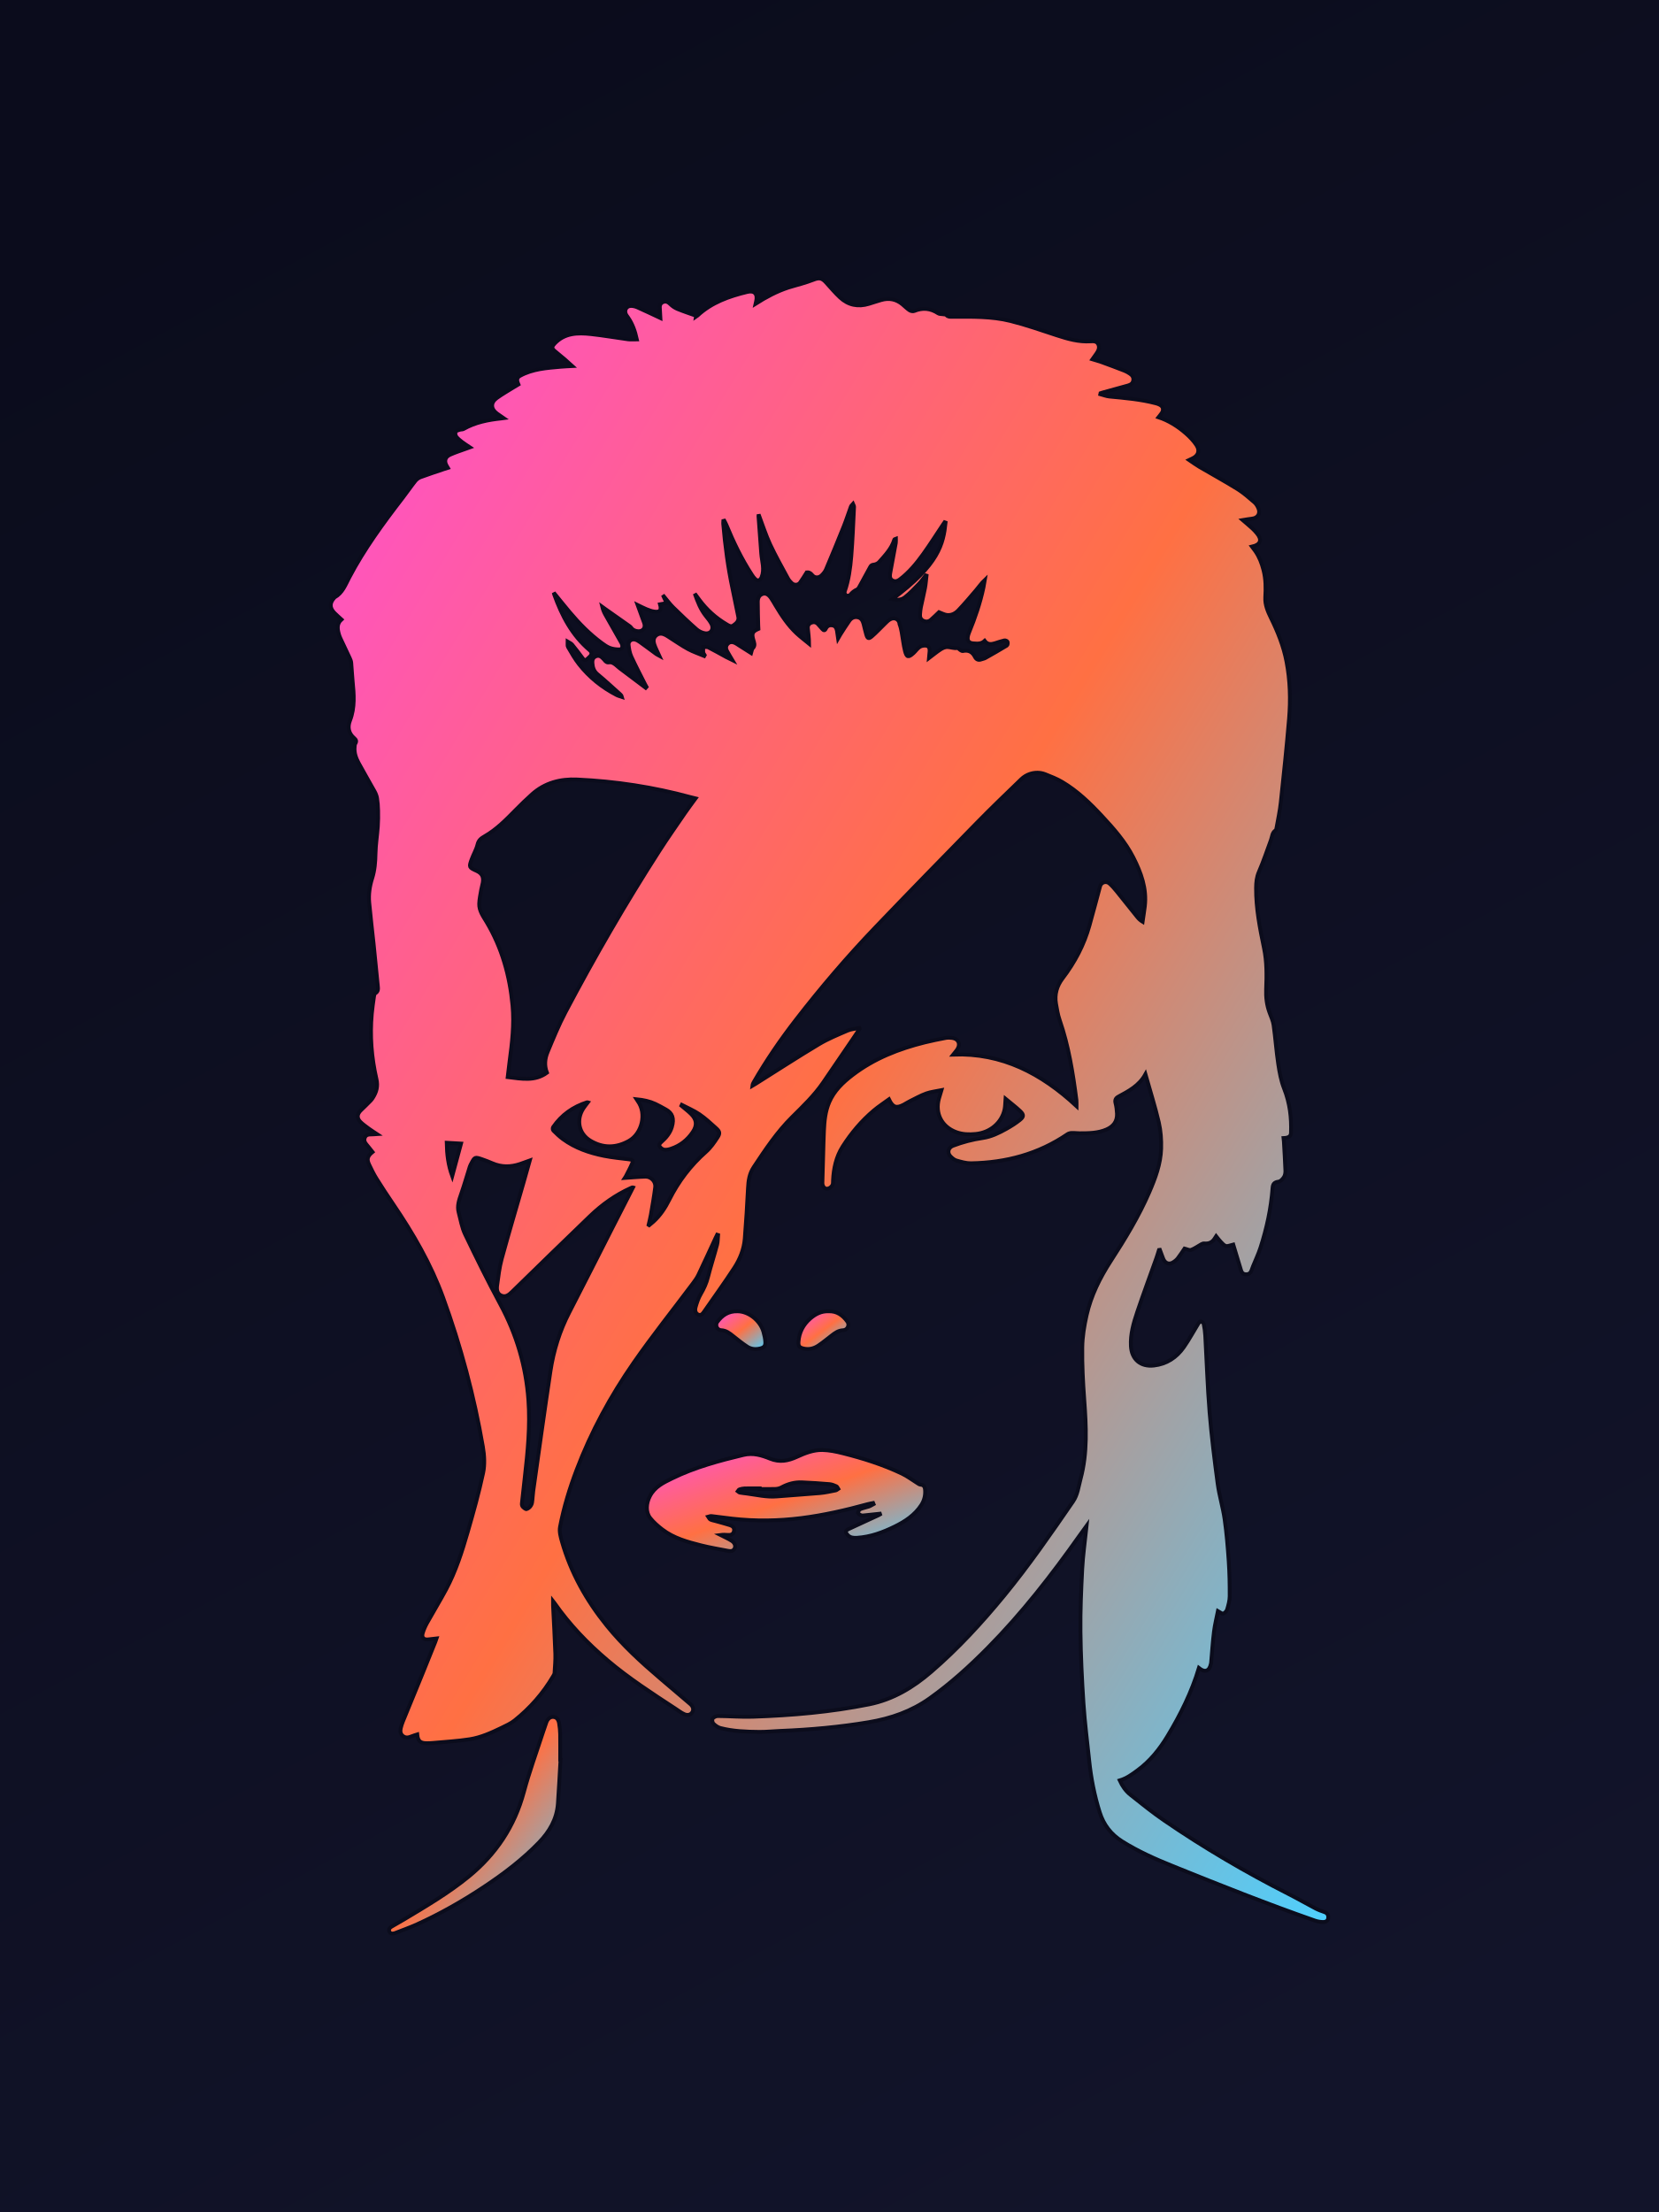
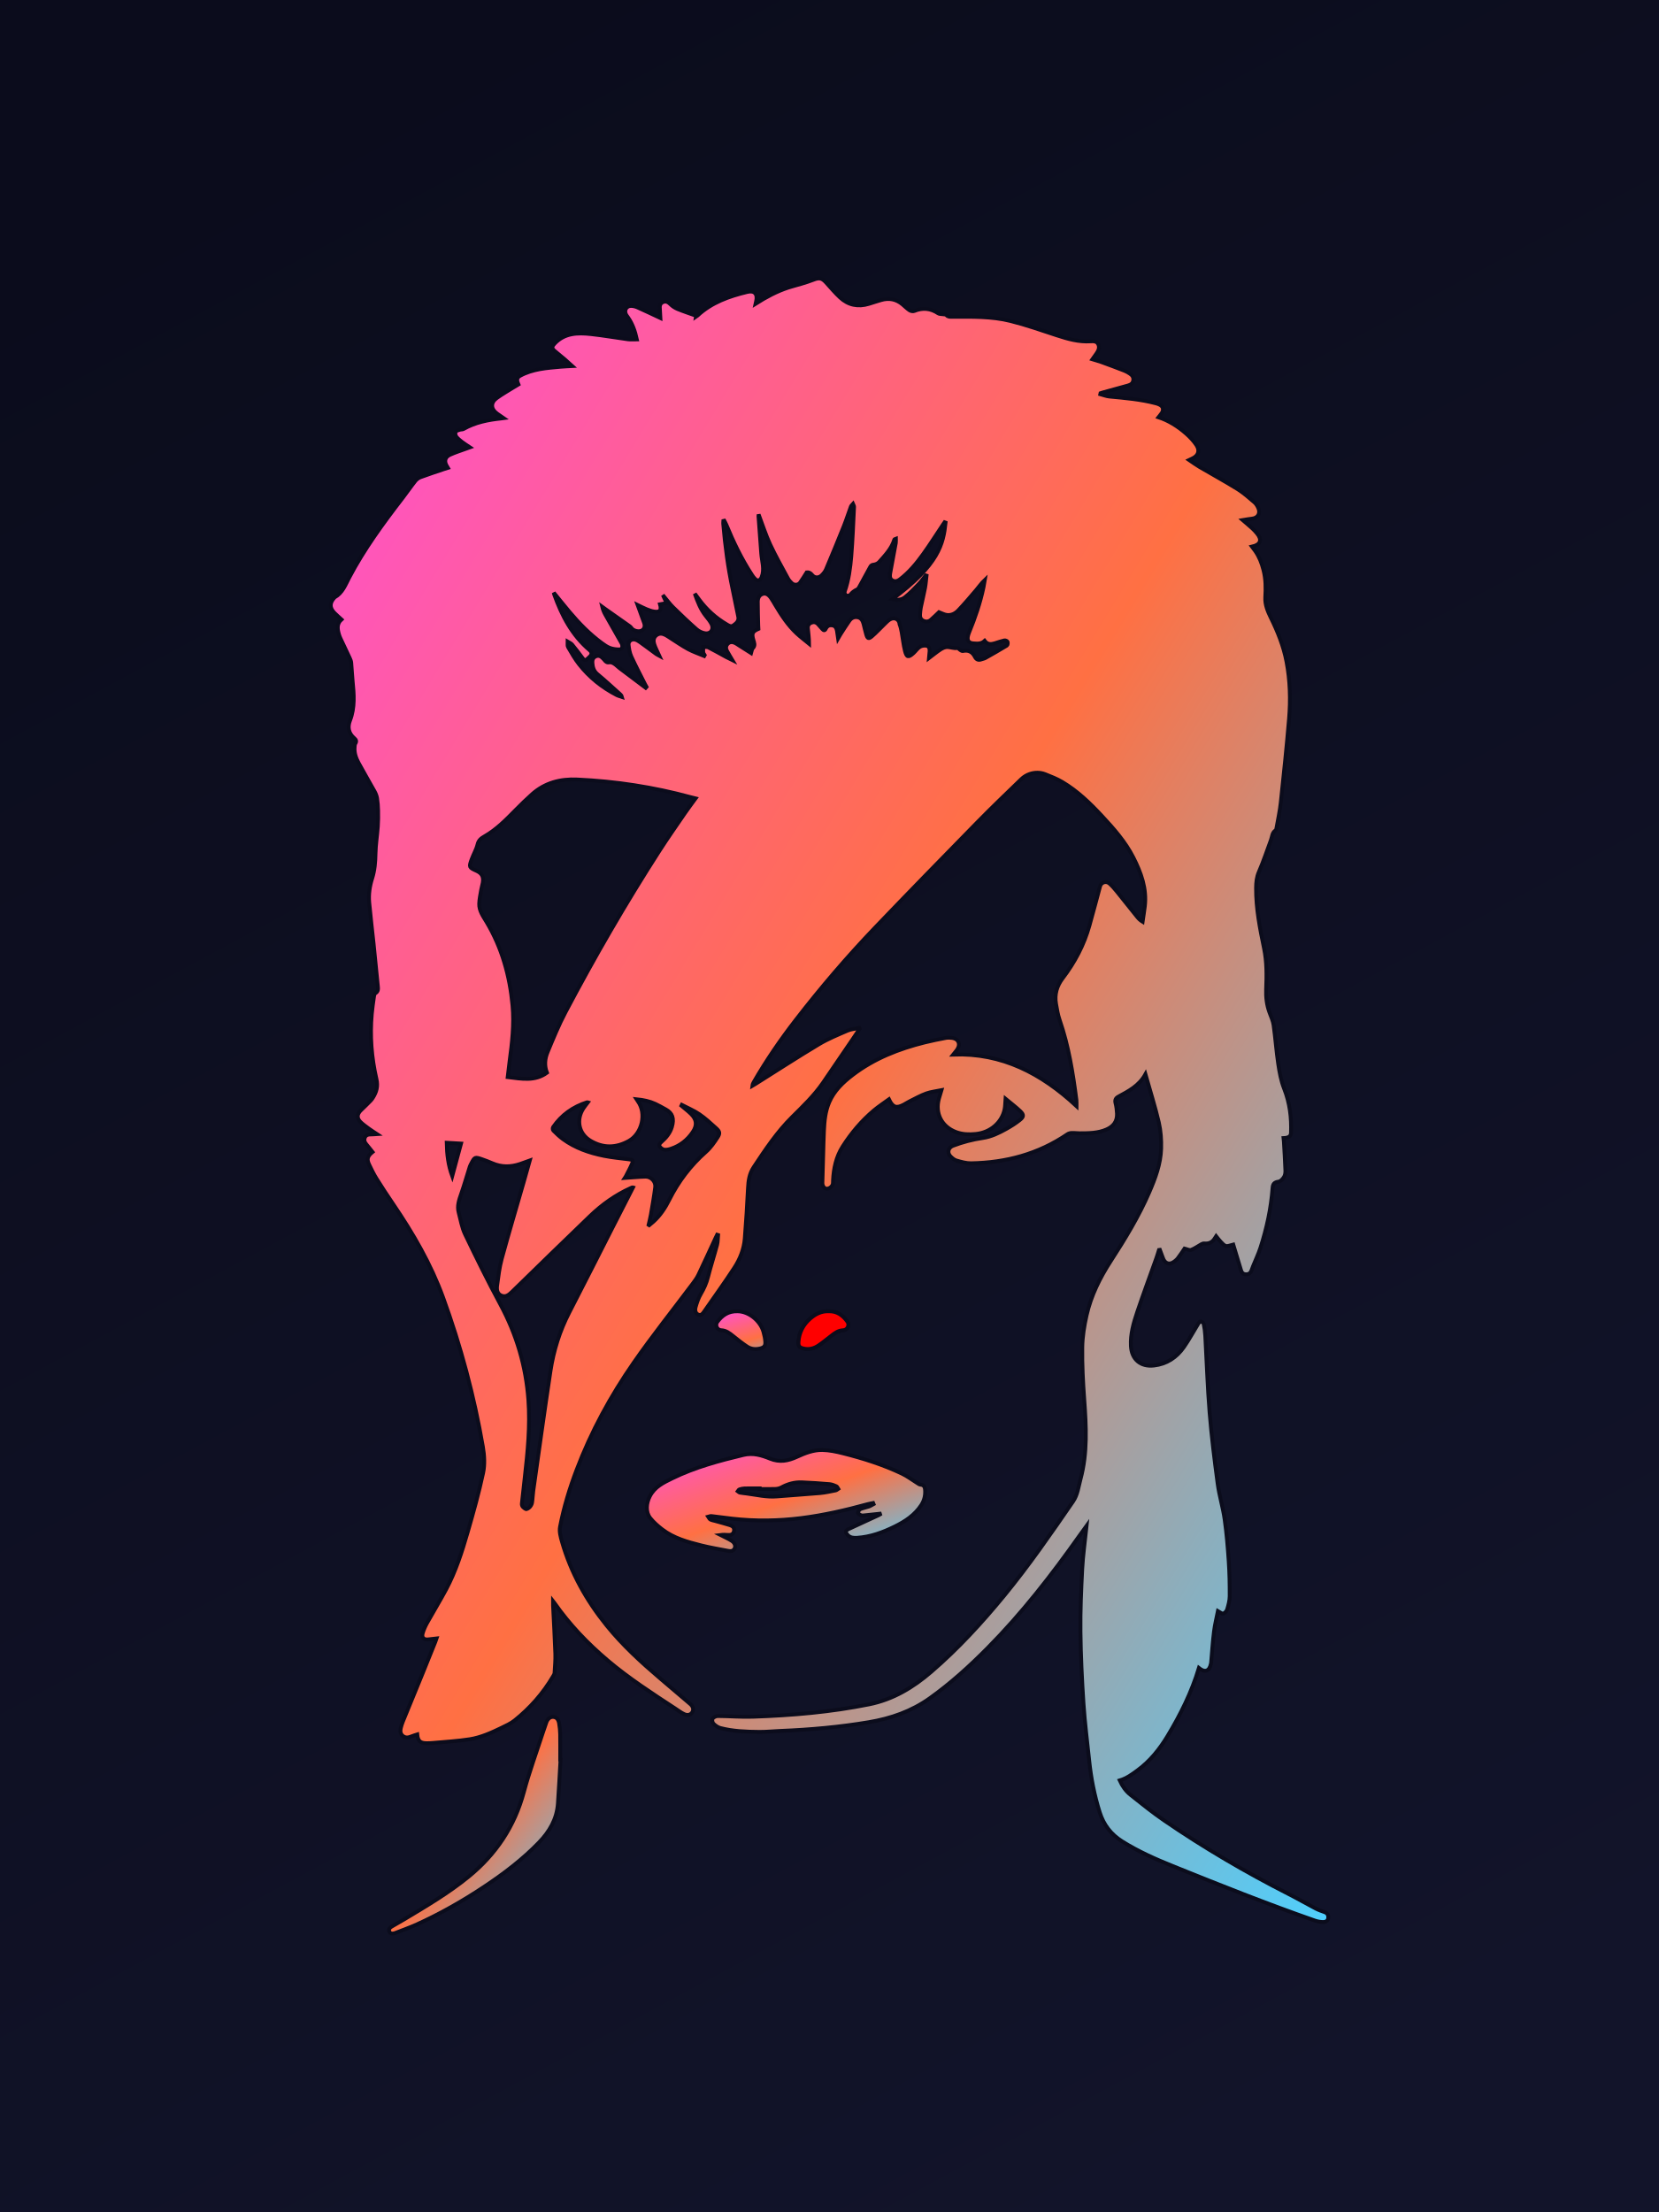
<svg xmlns="http://www.w3.org/2000/svg" viewBox="0 0 864 1152" role="img" aria-label="David Bowie Ziggy Stardust silhouette">
  <defs>
    <linearGradient id="ziggy" x1="0%" y1="0%" x2="100%" y2="100%">
      <stop offset="0%" stop-color="#ff4fd8" />
      <stop offset="50%" stop-color="#ff7043" />
      <stop offset="100%" stop-color="#4dd0ff" />
    </linearGradient>
    <linearGradient id="halo" x1="30%" y1="0%" x2="70%" y2="100%">
      <stop offset="0%" stop-color="#0b0c1c" stop-opacity="1" />
      <stop offset="100%" stop-color="#12142a" stop-opacity="1" />
    </linearGradient>
  </defs>
  <rect width="864" height="1152" fill="url(#halo)" />
  <g fill="url(#ziggy)" stroke="#0b0c1c" stroke-width="2">
    <path d="M624.39,868.701c-3.814,12.611-9.562,24.184-16.26,35.298c-4.154,6.893-9.085,13.1-15.682,17.957         c-2.9,2.135-5.707,4.216-9.306,5.282c1.35,2.946,3.133,5.523,5.553,7.452c5.756,4.589,11.504,9.224,17.568,13.384         c20.723,14.214,42.368,26.892,64.765,38.29c4.763,2.424,9.399,5.097,14.137,7.573c1.466,0.766,3.053,1.321,4.622,1.866         c1.6,0.556,2.134,1.73,1.924,3.234c-0.202,1.449-1.436,1.977-2.667,1.945c-1.409-0.037-2.872-0.268-4.2-0.732         c-24.986-8.727-49.569-18.513-74.103-28.421c-9.069-3.662-18.008-7.623-26.333-12.852c-5.767-3.622-9.608-8.591-11.663-15.086         c-2.789-8.812-4.545-17.819-5.498-26.995c-1.028-9.897-2.31-19.778-2.969-29.699c-0.828-12.458-1.436-24.947-1.577-37.429         c-0.123-10.87,0.35-21.759,0.914-32.621c0.364-7,1.369-13.967,2.088-20.948c0.034-0.335,0.073-0.669,0.166-1.529         c-1.386,1.918-2.499,3.428-3.582,4.96c-14.612,20.666-30.108,40.609-47.948,58.632c-9.371,9.467-19.2,18.393-30.078,26.153         c-9.598,6.847-20.323,10.563-31.816,12.494c-15.236,2.559-30.583,3.93-46.008,4.541c-3.678,0.146-7.355,0.549-11.029,0.512         c-6.782-0.067-13.581-0.291-20.194-1.999c-1.345-0.347-2.66-1.293-3.664-2.291c-0.54-0.536-0.825-2.085-0.444-2.61         c0.541-0.746,1.804-1.361,2.754-1.355c6.098,0.036,12.205,0.57,18.29,0.359c20.321-0.704,40.533-2.421,60.524-6.463         c12.508-2.529,22.872-8.794,32.342-16.945c13.927-11.986,26.302-25.458,37.946-39.631c12.883-15.682,24.4-32.364,35.884-49.069         c2.423-3.524,2.841-7.736,3.911-11.716c3.67-13.644,2.937-27.474,1.912-41.358c-0.665-9.007-1.146-18.058-1.028-27.08         c0.074-5.644,1.014-11.363,2.271-16.888c2.317-10.183,6.909-19.43,12.586-28.194c7.45-11.502,14.58-23.209,20.043-35.824         c3.141-7.255,5.932-14.7,6.178-22.684c0.141-4.554-0.187-9.26-1.217-13.685c-1.923-8.265-4.511-16.375-6.969-25.07         c-3.343,6.063-8.781,8.775-14.076,11.663c-1.39,0.758-1.923,1.727-1.489,3.397c0.459,1.764,0.677,3.621,0.757,5.448         c0.175,3.989-1.856,6.667-5.402,8.229c-4.493,1.978-9.292,1.997-14.075,2.004c-1.378,0.002-2.76-0.216-4.133-0.16         c-0.757,0.031-1.615,0.25-2.232,0.671c-15.135,10.33-32.048,14.807-50.171,15.116c-2.521,0.043-5.102-0.727-7.569-1.424         c-1.143-0.323-2.208-1.246-3.084-2.122c-1.953-1.953-1.229-4.624,1.272-5.578c5.044-1.925,10.205-3.262,15.491-4.038         c4.511-0.663,8.43-2.616,12.289-4.766c2.449-1.365,4.849-2.885,7.039-4.627c2.09-1.663,2.132-2.727,0.203-4.571         c-2.313-2.211-4.899-4.136-7.694-6.458c-0.177,2.19-0.132,3.913-0.482,5.552c-1.481,6.923-7.462,12.028-14.981,12.771         c-3.447,0.34-6.885,0.266-10.224-0.968c-7.492-2.769-11.114-9.758-8.97-17.465c0.353-1.267,0.751-2.522,1.302-4.365         c-2.845,0.584-5.477,0.825-7.882,1.693c-2.954,1.066-5.73,2.634-8.561,4.031c-1.133,0.559-2.185,1.279-3.308,1.86         c-3.799,1.966-5.576,1.366-7.593-2.828c-2.673,1.95-5.415,3.713-7.885,5.799c-6.378,5.389-11.727,11.706-16.211,18.75         c-3.441,5.405-4.723,11.431-5.024,17.731c-0.025,0.518,0.013,1.043-0.058,1.553c-0.209,1.496-1.827,2.808-3.313,2.727         c-1.202-0.065-2.215-1.451-2.174-3.06c0.119-4.715,0.257-9.43,0.396-14.145c0.129-4.372,0.215-8.747,0.42-13.116         c0.235-5.013,0.717-9.998,2.725-14.685c2.583-6.031,7.153-10.371,12.235-14.254c11.191-8.553,23.992-13.569,37.52-16.936         c3.626-0.902,7.297-1.639,10.969-2.335c1.102-0.209,2.297-0.152,3.419,0.006c3.118,0.437,4.344,3.067,2.694,5.761         c-0.592,0.967-1.396,1.805-2.257,2.897c25.474-0.94,45.97,9.887,64.208,26.827c0-1.099,0.107-2.089-0.016-3.05         c-1.815-14.168-4.064-28.24-8.759-41.816c-0.933-2.697-1.389-5.578-1.88-8.406c-0.857-4.934,0.482-9.364,3.482-13.306         c6.307-8.286,11.105-17.341,13.915-27.393c1.902-6.803,3.719-13.63,5.541-20.454c0.576-2.159,3.184-3.009,4.949-1.431         c1.323,1.183,2.51,2.54,3.632,3.922c3.63,4.469,7.193,8.993,10.803,13.478c0.71,0.882,1.513,1.689,2.768,2.461         c0.392-2.7,0.847-5.392,1.164-8.1c1.076-9.196-1.937-17.425-6.009-25.427c-4.182-8.219-10.227-15.018-16.428-21.677         c-6.172-6.628-12.688-12.928-20.542-17.575c-2.795-1.654-5.871-2.872-8.906-4.067c-2.644-1.041-5.483-0.996-8.137-0.088         c-1.561,0.534-3.116,1.493-4.305,2.642c-7.787,7.519-15.596,15.022-23.17,22.754c-17.727,18.098-35.424,36.227-52.946,54.524         c-14.624,15.272-28.352,31.34-41.294,48.069c-8.006,10.349-15.398,21.115-21.939,32.456c-0.308,0.534-0.59,1.083-0.686,1.886         c0.603-0.357,1.214-0.701,1.807-1.074c10.919-6.862,21.738-13.89,32.798-20.516c4.71-2.822,9.871-4.922,14.931-7.11         c1.88-0.813,4.056-0.939,6.097-1.379c0.066,0.148,0.133,0.296,0.199,0.443c-1.234,1.841-2.456,3.689-3.704,5.521         c-5.119,7.519-10.219,15.052-15.377,22.544c-4.601,6.683-10.43,12.273-16.158,17.948c-7.828,7.756-13.864,16.864-19.918,25.997         c-2.284,3.446-2.778,6.993-2.975,10.876c-0.446,8.793-0.978,17.585-1.682,26.361c-0.445,5.553-2.514,10.703-5.515,15.302         c-5.028,7.704-10.426,15.167-15.669,22.731c-0.746,1.077-1.601,2.215-3.072,1.543c-1.557-0.713-1.754-2.421-1.394-3.734         c0.663-2.418,1.501-4.874,2.764-7.021c1.648-2.803,2.934-5.642,3.734-8.813c1.42-5.627,3.228-11.154,4.724-16.763         c0.435-1.63,0.358-3.397,0.516-5.102c-0.161-0.051-0.321-0.103-0.482-0.154c-0.278,0.565-0.567,1.125-0.832,1.696         c-2.977,6.419-5.906,12.86-8.956,19.244c-0.758,1.587-1.824,3.049-2.885,4.466c-10.279,13.726-21.005,27.139-30.781,41.213         c-12.074,17.381-22.176,35.937-29.713,55.797c-3.681,9.7-6.719,19.607-8.662,29.791c-0.455,2.386,0.302,5.142,0.999,7.586         c4.628,16.236,12.724,30.661,23.295,43.738c8.289,10.255,17.97,19.115,27.98,27.636c5.172,4.403,10.351,8.799,15.52,13.206         c1.507,1.285,1.913,2.814,1.155,4.197c-0.753,1.372-2.373,1.957-4.238,1.11c-1.651-0.749-3.122-1.9-4.654-2.903         c-12.089-7.918-24.238-15.755-35.292-25.125c-10.41-8.825-19.787-18.612-27.623-29.825c-0.156-0.223-0.333-0.43-0.77-0.991         c0,1.032-0.027,1.687,0.004,2.339c0.403,8.339,0.898,16.675,1.181,25.019c0.113,3.319-0.205,6.656-0.407,9.979         c-0.036,0.59-0.414,1.188-0.73,1.726c-5.248,8.94-11.999,16.601-20.073,23.055c-1.987,1.588-4.404,2.682-6.721,3.803         c-5.332,2.579-10.778,5.063-16.637,5.989c-6.286,0.993-12.677,1.322-19.024,1.916c-1.201,0.112-2.414,0.166-3.62,0.144         c-3.151-0.057-4.387-1.203-4.702-4.555c-1.099,0.361-2.174,0.629-3.176,1.063c-1.48,0.64-2.918,0.789-4.243-0.224         c-1.354-1.034-1.531-2.525-1.171-4.065c0.273-1.17,0.633-2.333,1.086-3.446c3.359-8.247,6.763-16.475,10.128-24.719         c2.282-5.591,4.527-11.197,6.782-16.799c0.211-0.524,0.373-1.068,0.629-1.808c-1.545,0.174-2.905,0.299-4.257,0.486         c-2.253,0.311-3.581-0.891-2.977-3.061c0.531-1.908,1.365-3.773,2.33-5.51c3.24-5.833,6.736-11.526,9.88-17.408         c5.072-9.489,8.324-19.712,11.293-29.993c2.935-10.161,5.803-20.367,8.006-30.702c0.921-4.32,0.652-9.127-0.107-13.535         c-4.576-26.578-11.523-52.559-20.764-77.895c-6.351-17.411-15.592-33.327-25.981-48.608c-2.975-4.376-5.889-8.798-8.686-13.289         c-1.444-2.319-2.64-4.803-3.822-7.273c-1.343-2.808-0.89-4.378,1.76-6.56c-1.065-1.333-2.1-2.7-3.213-3.999         c-0.947-1.105-1.353-2.296-0.718-3.647c0.595-1.266,1.746-1.528,3.049-1.496c0.892,0.022,1.788-0.1,3.187-0.19         c-1.691-1.124-2.999-1.922-4.228-2.828c-1.479-1.091-2.995-2.166-4.309-3.44c-2.05-1.987-1.875-4.174,0.216-6.152         c1.753-1.658,3.456-3.369,5.154-5.084c0.4-0.404,0.718-0.901,1.028-1.384c1.915-2.991,2.751-5.971,1.887-9.732         c-2.567-11.165-3.473-22.52-2.435-33.972c0.275-3.032,0.716-6.05,1.143-9.066c0.085-0.6,0.291-1.439,0.72-1.688         c1.604-0.929,1.413-2.388,1.28-3.778c-0.699-7.331-1.44-14.658-2.204-21.982c-0.747-7.154-1.628-14.296-2.279-21.458         c-0.389-4.28,0.234-8.497,1.536-12.612c1.332-4.206,1.66-8.524,1.741-12.938c0.086-4.693,0.867-9.37,1.202-14.064         c0.199-2.79,0.201-5.601,0.145-8.399c-0.043-2.123-0.197-4.262-0.537-6.355c-0.203-1.251-0.72-2.507-1.338-3.626         c-2.724-4.936-5.615-9.781-8.284-14.746c-1.336-2.486-2.311-5.167-2.075-8.097c0.055-0.681,0.061-1.461,0.397-2.005         c0.731-1.185,0.397-1.937-0.565-2.76c-2.944-2.515-3.608-5.669-2.231-9.211c2.625-6.75,2.055-13.677,1.353-20.637         c-0.317-3.147-0.424-6.315-0.718-9.465c-0.077-0.828-0.415-1.66-0.769-2.427c-1.594-3.446-3.245-6.866-4.854-10.305         c-0.316-0.675-0.585-1.381-0.789-2.098c-0.78-2.748-1.178-5.452,1.344-7.703c-1.26-1.16-2.486-2.202-3.612-3.341         c-2.638-2.671-2.634-5.289-0.056-8.043c0.039-0.042,0.07-0.099,0.118-0.125c4.097-2.291,5.579-6.492,7.592-10.326         c7.771-14.795,17.607-28.208,27.776-41.398c2.242-2.908,4.313-5.948,6.59-8.827c0.682-0.863,1.702-1.637,2.728-2.018         c4.085-1.516,8.233-2.862,12.359-4.266c0.587-0.2,1.183-0.372,1.927-0.604c-0.228-0.387-0.383-0.666-0.553-0.937         c-1.494-2.386-0.992-4.687,1.628-5.88c2.765-1.259,5.694-2.159,8.552-3.215c0.518-0.191,1.039-0.376,1.835-0.664         c-1.531-1.032-2.893-1.856-4.146-2.822c-1.084-0.836-2.201-1.718-2.998-2.804c-0.444-0.605-0.581-1.821-0.266-2.478         c0.271-0.563,1.362-0.783,2.128-1.041c0.624-0.21,1.401-0.082,1.946-0.393c6.095-3.475,12.787-4.769,19.643-5.501         c0.261-0.028,0.521-0.069,1.237-0.165c-1.363-0.945-2.39-1.629-3.387-2.352c-3.326-2.413-3.487-5.703-0.167-8.111         c2.834-2.056,5.906-3.784,8.879-5.648c0.776-0.486,1.573-0.939,2.419-1.443c-0.219-0.57-0.499-1.075-0.601-1.613         c-0.238-1.262,0.186-2.194,1.383-2.85c6.623-3.63,13.945-4.09,21.225-4.742c1.831-0.164,3.671-0.221,6-0.356         c-1.404-1.267-2.534-2.338-3.718-3.345c-1.841-1.567-3.743-3.062-5.572-4.643c-1.505-1.301-1.265-2.274,0.088-3.706         c5.31-5.622,12.075-5.695,18.938-4.957c6.463,0.695,12.877,1.848,19.323,2.714c1.44,0.193,2.928,0.028,4.589,0.028         c-0.944-4.29-2.282-8.158-4.72-11.59c-0.333-0.469-0.704-0.924-0.953-1.436c-1.041-2.147,0.265-4.401,2.65-4.386         c1.115,0.007,2.302,0.3,3.327,0.756c3.986,1.774,7.919,3.665,11.953,5.55c-0.097-1.745-0.185-3.533-0.3-5.318         c-0.097-1.51,0.51-2.633,1.942-3.093c1.39-0.447,2.449,0.124,3.51,1.182c1.058,1.054,2.399,1.958,3.78,2.526         c3.176,1.305,6.452,2.366,9.687,3.526c-0.024,0.149-0.048,0.298-0.073,0.447c0.269-0.184,0.568-0.338,0.804-0.558         c7.33-6.834,16.422-10.009,25.886-12.308c3.791-0.921,5.551,1.134,4.606,4.97c-0.079,0.321-0.146,0.645-0.268,1.185         c5.494-3.478,11.003-6.423,16.975-8.394c2.289-0.755,4.644-1.308,6.949-2.016c2.074-0.637,4.16-1.263,6.171-2.067         c3.084-1.232,4.478-0.941,6.694,1.519c2.348,2.607,4.619,5.308,7.18,7.692c4.312,4.014,9.426,5.046,15.073,3.308         c2.143-0.659,4.269-1.375,6.424-1.99c4.051-1.155,7.748-0.449,11.01,2.268c1.239,1.032,2.376,2.209,3.712,3.09         c0.637,0.42,1.772,0.644,2.439,0.369c4.416-1.82,8.514-1.418,12.482,1.228c0.601,0.401,1.535,0.299,2.313,0.442         c0.661,0.122,1.579,0.038,1.925,0.44c0.863,1.002,1.887,0.915,2.974,0.912c10.197-0.026,20.47-0.314,30.421,2.171         c8.191,2.046,16.186,4.894,24.227,7.514c5.666,1.846,11.329,3.48,17.391,3.095c1.525-0.097,3.288-0.177,4.106,1.53         c0.804,1.677,0.146,3.257-0.845,4.692c-0.684,0.99-1.392,1.964-2.218,3.127c1.71,0.526,3.346,0.953,4.927,1.529         c3.939,1.433,7.865,2.905,11.771,4.426c1.008,0.393,1.964,0.963,2.872,1.561c1.226,0.809,1.998,1.927,1.733,3.493         c-0.267,1.579-1.385,2.278-2.819,2.669c-4.432,1.208-8.858,2.441-13.286,3.669c-0.323,0.09-0.637,0.212-0.955,0.319         c-0.036,0.169-0.072,0.338-0.109,0.507c1.58,0.42,3.139,1.069,4.745,1.221c8.079,0.763,16.164,1.442,24.052,3.498         c2.962,0.772,4.246,1.984,3.704,4.033c-0.313,1.183-1.455,2.146-2.251,3.245c5.233,1.709,10.096,4.726,14.421,8.544         c2.005,1.77,3.924,3.769,5.384,5.991c1.97,2.999,0.895,5.653-2.384,7.074c-0.364,0.158-0.718,0.341-1.408,0.672         c1.867,1.26,3.488,2.484,5.228,3.505c6.649,3.9,13.424,7.593,19.972,11.655c3.153,1.956,5.966,4.487,8.803,6.911         c0.919,0.785,1.61,1.979,2.082,3.119c1.14,2.753-0.441,5.083-3.395,5.358c-1.519,0.142-3.022,0.466-4.789,0.749         c1.841,1.587,3.458,2.925,5.008,4.337c0.848,0.773,1.621,1.64,2.362,2.519c2.858,3.391,2,5.959-2.548,6.967         c0.619,0.829,1.204,1.564,1.738,2.335c2.072,2.992,3.314,6.204,4.247,9.82c1.249,4.838,1.203,9.477,0.944,14.32         c-0.199,3.719,1.246,7.208,2.893,10.553c3.595,7.3,6.617,14.802,8.158,22.851c1.888,9.864,2.162,19.819,1.33,29.762         c-1.22,14.568-2.764,29.11-4.315,43.647c-0.456,4.279-1.389,8.508-2.135,12.754c-0.108,0.612-0.213,1.453-0.629,1.742         c-1.787,1.243-1.715,3.265-2.353,4.994c-2.05,5.553-3.924,11.184-6.278,16.607c-1.202,2.767-1.449,5.491-1.469,8.363         c-0.074,10.669,1.995,21.066,4.148,31.431c1.47,7.079,1.372,14.176,1.087,21.322c-0.164,4.103,0.306,8.153,1.733,12.056         c0.802,2.193,1.843,4.379,2.163,6.654c0.946,6.716,1.403,13.504,2.414,20.208c0.655,4.342,1.452,8.783,3.059,12.833         c2.962,7.466,3.881,15.114,3.585,23.011c-0.07,1.859-1.214,2.648-3.895,2.753c0.067,0.604,0.16,1.194,0.193,1.786         c0.282,5.048,0.604,10.094,0.789,15.145c0.041,1.115-0.15,2.417-0.721,3.329c-0.642,1.026-1.758,2.285-2.803,2.423         c-2.452,0.325-3.023,1.384-3.174,3.39c-0.796,10.613-3.031,20.948-6.302,31.052c-1.059,3.27-2.556,6.397-3.845,9.592         c-0.277,0.687-0.533,1.384-0.77,2.085c-0.452,1.338-1.295,2.14-2.778,2.147c-1.478,0.007-2.306-0.711-2.724-2.129         c-1.342-4.556-2.747-9.094-4.051-13.386c-1.5,0.347-2.749,1.014-3.78,0.767c-1.032-0.247-1.911-1.342-2.736-2.184         c-0.84-0.856-1.533-1.857-2.384-2.91c-0.309,0.469-0.562,0.829-0.791,1.203c-1.251,2.044-3.071,2.808-5.43,2.564         c-0.522-0.054-1.133,0.224-1.625,0.493c-1.745,0.956-3.374,2.201-5.215,2.871c-0.876,0.319-2.134-0.409-3.397-0.705         c-0.969,1.417-2.145,3.31-3.51,5.056c-0.69,0.884-1.636,1.65-2.615,2.21c-2.171,1.244-4.218,0.246-5.117-2.316         c-0.503-1.434-1.063-2.848-1.597-4.272c-0.161,0.022-0.323,0.044-0.484,0.066c-0.44,1.391-0.839,2.796-1.327,4.17         c-3.331,9.375-6.804,18.702-9.98,28.129c-1.927,5.721-3.623,11.555-3.304,17.724c0.359,6.956,5.026,10.94,11.987,10.154         c6.656-0.752,11.817-4.178,15.572-9.544c2.756-3.939,5.035-8.212,7.56-12.315c0.296-0.48,0.948-1.243,1.185-1.16         c0.627,0.219,1.481,0.754,1.596,1.3c0.423,2.009,0.706,4.066,0.822,6.117c0.755,13.337,1.165,26.7,2.254,40.009         c1.018,12.442,2.562,24.849,4.222,37.225c0.83,6.19,2.731,12.233,3.613,18.419c1.03,7.223,1.633,14.518,2.127,21.802         c0.412,6.082,0.536,12.193,0.505,18.29c-0.011,2.303-0.666,4.645-1.327,6.881c-0.264,0.894-1.218,1.923-2.076,2.191         c-0.62,0.193-1.6-0.768-2.709-1.373c-0.674,3.417-1.601,7.03-2.06,10.701c-0.671,5.362-1.007,10.766-1.489,16.152         c-0.02,0.229-0.077,0.454-0.124,0.68C629.838,870.36,627.505,871.223,624.39,868.701z M362.26,415.807         c-0.991-0.245-1.817-0.43-2.634-0.653c-19.337-5.276-39.038-8.261-59.044-9.187c-8.749-0.405-16.81,1.684-23.501,7.667         c-2.958,2.645-5.815,5.413-8.592,8.247c-4.965,5.065-9.926,10.136-16.149,13.682c-1.796,1.023-3.107,2.001-3.644,4.252         c-0.633,2.65-2.106,5.088-3.052,7.677c-1.502,4.108-1.389,4.264,2.495,6.025c2.849,1.292,3.826,3.105,3.283,6.242         c-0.216,1.246-0.617,2.46-0.827,3.707c-0.399,2.372-0.938,4.748-1.023,7.137c-0.132,3.692,2.008,6.541,3.825,9.583         c7.992,13.38,12.089,28.027,13.521,43.469c0.911,9.822-0.241,19.544-1.545,29.256c-0.355,2.643-0.64,5.295-0.969,8.04         c7.243,0.858,14.175,2.323,20.448-2.288c-1.448-3.69-1.072-7.344,0.332-10.726c2.907-7.003,5.783-14.06,9.313-20.758         c15.14-28.726,31.389-56.821,48.965-84.132c4.265-6.627,8.795-13.085,13.251-19.588C358.46,420.905,360.342,418.442,362.26,415.807         z M492.453,272.186c-0.171-0.065-0.342-0.129-0.514-0.194c-0.222,0.317-0.45,0.631-0.665,0.953         c-3.486,5.215-6.835,10.527-10.493,15.618c-3.494,4.863-7.303,9.491-12.136,13.162c-1.172,0.89-2.311,1.29-3.65,0.666         c-1.439-0.67-1.634-1.962-1.462-3.369c0.049-0.4,0.129-0.796,0.202-1.192c0.938-5.035,1.893-10.066,2.798-15.106         c0.128-0.715,0.018-1.472,0.018-2.21c-0.524,0.168-0.757,0.366-0.834,0.612c-1.454,4.668-4.767,8.088-7.894,11.603         c-0.643,0.723-1.808,1.229-2.787,1.336c-0.945,0.104-1.407,0.379-1.829,1.172c-1.759,3.301-3.561,6.58-5.384,9.846         c-0.388,0.695-0.794,1.602-1.428,1.892c-1.478,0.677-2.643,1.559-3.639,2.858c-0.325,0.424-1.624,0.555-2.139,0.249         c-0.486-0.288-0.903-1.46-0.706-2.014c2.124-5.976,2.915-12.215,3.434-18.452c0.71-8.539,1.01-17.112,1.44-25.673         c0.024-0.477-0.362-0.974-0.558-1.462c-0.365,0.427-0.887,0.797-1.071,1.292c-1.26,3.395-2.34,6.861-3.684,10.221         c-3.011,7.527-6.104,15.022-9.263,22.488c-0.499,1.18-1.385,2.278-2.322,3.173c-1.518,1.45-3.679,1.398-4.897-0.182         c-0.892-1.157-1.867-1.523-2.85-1.404c-1.229,1.913-2.258,3.685-3.459,5.332c-1.004,1.378-2.978,1.517-4.287,0.331         c-0.798-0.724-1.546-1.589-2.053-2.533c-3.157-5.874-6.474-11.679-9.274-17.721c-2.303-4.969-3.963-10.236-5.975-15.55         c-0.034,0.381-0.09,0.633-0.072,0.879c0.474,6.485,0.953,12.969,1.436,19.453c0.306,4.113,1.848,8.18,0.175,12.363         c-0.654,1.634-1.952,2.218-3.269,0.985c-0.704-0.658-1.274-1.483-1.805-2.298c-5.359-8.227-9.593-17.03-13.317-26.094         c-0.285-0.695-0.68-1.345-1.024-2.015c-0.163,0.038-0.326,0.076-0.489,0.115c-0.028,0.469-0.114,0.944-0.074,1.407         c0.972,11.423,2.462,22.77,4.862,33.99c1.033,4.831,2.001,9.676,2.982,14.518c0.451,2.226-1.087,3.409-2.57,4.49         c-1.246,0.908-2.422,0.064-3.509-0.576c-5.625-3.314-10.383-7.597-14.264-12.851c-0.769-1.041-1.543-2.078-2.314-3.118         c1.443,4.145,2.997,8.199,5.767,11.654c1.075,1.341,2.21,2.692,2.969,4.213c1.331,2.667-0.447,5.251-3.368,4.779         c-1.561-0.252-3.242-1.049-4.43-2.097c-4.178-3.687-8.227-7.528-12.199-11.44c-1.768-1.741-3.234-3.789-4.837-5.698         c-0.048,0.032-0.096,0.064-0.144,0.096c0.532,1.157,1.064,2.314,1.569,3.413c-1.263,0.226-2.336,0.418-3.441,0.615         c0.86,3.041,0,4.175-2.841,3.816c-1.45-0.183-2.877-0.732-4.25-1.279c-1.486-0.592-2.897-1.374-4.567-2.183         c1.204,3.3,2.303,6.263,3.364,9.241c0.655,1.84,0.199,3.301-1.199,4.072c-1.516,0.836-4.261,0.201-5.296-1.204         c-0.264-0.359-0.553-0.731-0.91-0.984c-4.266-3.025-8.548-6.028-12.824-9.039c-0.526-0.371-1.041-0.757-1.561-1.136         c0.368,1.545,0.926,2.861,1.621,4.101c2.757,4.918,5.546,9.819,8.347,14.713c0.925,1.616,0.529,3.381-0.969,3.399         c-1.652,0.019-3.398-0.206-4.941-0.768c-1.536-0.56-2.944-1.572-4.284-2.555c-6.304-4.624-11.725-10.183-16.752-16.135         c-2.748-3.254-5.397-6.592-8.264-10.105c0.12,0.486,0.156,0.709,0.23,0.918c3.947,11.102,9.306,21.304,18.486,29.083         c1.185,1.004,1.161,2.212,0.059,3.264c-0.414,0.395-0.832,0.786-1.247,1.18c-0.868,0.823-1.591,0.899-2.391-0.19         c-1.806-2.459-3.652-4.893-5.598-7.241c-0.546-0.658-1.496-0.981-2.261-1.458c0.027,0.917-0.27,2.022,0.136,2.718         c1.787,3.069,3.554,6.195,5.736,8.98c5.324,6.795,11.94,12.112,19.618,16.073c0.844,0.436,1.805,0.646,2.712,0.961         c-0.199-0.745-0.561-1.098-0.939-1.434c-3.912-3.483-7.744-7.064-11.776-10.403c-1.948-1.613-2.488-3.598-2.654-5.876         c-0.109-1.505,0.329-2.788,1.795-3.416c1.385-0.593,2.585-0.121,3.575,0.958c0.311,0.339,0.674,0.639,0.944,1.008         c0.683,0.937,1.412,1.415,2.717,1.153c0.715-0.144,1.672,0.317,2.357,0.758c1.009,0.648,1.841,1.564,2.804,2.293         c4.511,3.417,9.041,6.808,13.564,10.209c0.143-0.16,0.285-0.319,0.428-0.479c-0.237-0.427-0.489-0.847-0.707-1.284         c-2.421-4.829-4.951-9.609-7.194-14.519c-0.841-1.841-1.204-3.966-1.429-6.002c-0.208-1.878,1.343-3.192,3.21-2.85         c0.961,0.176,1.902,0.762,2.722,1.346c2.858,2.034,5.655,4.155,8.489,6.224c0.422,0.308,0.922,0.511,1.589,0.873         c-0.978-2.17-1.982-3.993-2.62-5.935c-0.549-1.67-0.525-3.466,1.08-4.727c1.571-1.234,3.24-0.939,4.859-0.088         c0.813,0.427,1.56,0.978,2.338,1.47c3.115,1.967,6.139,4.102,9.374,5.846c2.646,1.427,5.544,2.387,8.33,3.554         c0.088-0.155,0.176-0.311,0.264-0.466c-0.268-0.48-0.703-0.939-0.766-1.444c-0.111-0.894,0.005-1.817,0.026-2.727         c0.894,0.042,1.928-0.194,2.659,0.173c3.132,1.572,6.17,3.33,9.253,5c0.918,0.497,1.872,0.927,3.235,1.597         c-1.124-1.91-2.016-3.32-2.8-4.788c-0.68-1.275-0.665-2.586,0.396-3.675c1.062-1.091,2.382-1.079,3.674-0.501         c0.781,0.349,1.48,0.884,2.21,1.345c2.075,1.31,4.147,2.625,6.302,3.99c0.314-0.996,0.334-1.977,0.835-2.476         c1.473-1.471,0.737-2.964,0.307-4.46c-0.937-3.26-0.475-4.325,2.645-5.675c-0.033-0.654-0.084-1.339-0.099-2.025         c-0.088-4.027-0.224-8.054-0.224-12.081c0-1.813,0.61-3.468,2.545-4.109c1.598-0.529,3.047,0.246,4.419,2.275         c0.805,1.191,1.514,2.449,2.253,3.684c3.14,5.252,6.483,10.366,10.986,14.573c2.054,1.919,4.327,3.605,6.5,5.397         c-0.024-2.935-0.369-5.488-0.626-8.05c-0.135-1.349,0.516-2.376,1.761-2.883c1.277-0.519,2.504-0.321,3.483,0.723         c0.787,0.839,1.52,1.729,2.287,2.588c0.672,0.752,1.28,0.956,1.814-0.168c0.718-1.513,1.972-2.056,3.568-1.725         c1.55,0.322,2.029,1.572,2.274,2.931c0.205,1.137,0.339,2.288,0.562,3.837c0.56-0.969,0.875-1.575,1.245-2.147         c1.531-2.366,3.011-4.77,4.646-7.064c1.03-1.445,2.547-2.196,4.379-1.805c1.822,0.389,2.558,1.829,2.989,3.455         c0.486,1.834,0.854,3.702,1.397,5.518c0.652,2.181,1.224,2.445,2.961,0.954c2.306-1.98,4.364-4.246,6.554-6.363         c0.865-0.836,1.705-1.752,2.715-2.371c2.472-1.512,4.968-0.127,5.137,2.442c0.532,1.317,0.821,2.749,1.082,4.155         c0.598,3.221,0.914,6.507,1.712,9.674c0.875,3.475,1.757,3.638,4.443,1.21c1.15-1.04,2.03-2.447,3.307-3.254c0.941-0.594,2.392-0.82,3.495-0.601         c1.304,0.258,1.702,1.584,1.593,2.912c-0.086,1.051-0.192,2.101-0.323,3.513c2.188-1.654,4.035-3.211,6.049-4.507         c1.06-0.682,2.432-1.303,3.628-1.243c1.667,0.083,3.28,0.777,5.051,0.523c0.483-0.069,1.067,0.739,1.642,1.083         c0.38,0.228,0.873,0.559,1.234,0.479c2.899-0.645,4.967,0.393,6.287,2.982c0.758,1.486,1.852,1.933,3.407,1.351         c0.7-0.262,1.481-0.363,2.12-0.723c3.755-2.115,7.503-4.245,11.177-6.494c0.388-0.238,0.53-1.38,0.322-1.926         c-0.156-0.408-1.124-0.834-1.616-0.727c-1.68,0.368-3.31,0.968-4.958,1.479c-1.972,0.611-3.856,0.771-5.343-1.242         c-1.766,1.68-3.821,1.457-5.91,1.309c-2.142-0.151-3.172-1.211-2.877-3.356c0.108-0.787,0.366-1.571,0.67-2.309         c3.135-7.623,5.808-15.393,7.5-23.476c0.267-1.278,0.452-2.572,0.675-3.859c-1.763,1.672-3.026,3.527-4.471,5.227         c-3.052,3.589-6.103,7.188-9.348,10.599c-1.558,1.637-3.677,2.734-6.065,2.365c-1.355-0.21-2.629-0.948-3.952-1.452         c-1.395,1.321-2.799,2.764-4.328,4.06c-1.146,0.971-2.572,1.058-3.9,0.392c-1.325-0.665-1.782-1.903-1.652-3.343         c0.108-1.2,0.177-2.415,0.419-3.591c0.695-3.381,1.543-6.731,2.183-10.121c0.397-2.105,0.524-4.26,0.772-6.393         c-0.152-0.048-0.304-0.095-0.456-0.143c-1.159,1.475-2.206,3.058-3.501,4.402c-2.343,2.432-4.674,4.925-7.319,6.999         c-1.787,1.401-4.161,1.587-6.56,0.987C489.068,293.98,491.287,283.194,492.453,272.186z M275.909,604.382         c-1.934,0.695-3.525,1.303-5.14,1.84c-4.819,1.601-9.595,1.664-14.331-0.391c-1.836-0.797-3.71-1.52-5.604-2.168         c-3.484-1.192-3.643-1.101-5.378,2.222c-0.293,0.56-0.607,1.124-0.797,1.722c-1.491,4.702-2.842,9.453-4.464,14.109         c-1.111,3.188-2.235,6.32-1.322,9.725c1.026,3.825,1.653,7.864,3.342,11.383c5.9,12.286,11.924,24.528,18.386,36.525         c8.411,15.615,13.317,32.143,14.59,49.803c0.97,13.46-0.355,26.802-1.874,40.141c-0.521,4.571-0.981,9.149-1.515,13.718         c-0.188,1.607,1.015,2.3,2.026,2.898c0.371,0.219,1.512-0.457,2.024-0.992c0.586-0.612,1.092-1.483,1.227-2.308         c0.334-2.04,0.353-4.13,0.644-6.179c2.954-20.802,5.818-41.618,8.962-62.391c1.618-10.688,4.83-20.929,9.825-30.596         c7.58-14.67,14.998-29.423,22.493-44.137c3.543-6.955,7.106-13.901,10.66-20.853c-0.112-0.031-0.233-0.109-0.317-0.079         c-0.323,0.115-0.637,0.26-0.95,0.402c-7.906,3.571-14.875,8.562-21.093,14.527c-13.63,13.074-27.118,26.297-40.652,39.472         c-1.543,1.502-3.192,2.92-5.457,2.002c-2.326-0.943-2.582-3.211-2.294-5.295c0.642-4.66,1.171-9.385,2.402-13.905         c3.612-13.265,7.55-26.44,11.35-39.654C273.728,612.187,274.766,608.439,275.909,604.382z M337.794,637.875         c0.106,0.067,0.213,0.134,0.319,0.201c0.731-0.61,1.483-1.196,2.188-1.835c3.555-3.22,6.151-7.179,8.262-11.408         c4.795-9.606,11.16-17.922,19.213-25.045c2.364-2.091,4.24-4.829,5.975-7.507c1.341-2.069,1.074-3.028-0.766-4.693         c-2.81-2.543-5.608-5.158-8.724-7.285c-2.843-1.941-6.1-3.274-9.175-4.875c-0.07,0.144-0.141,0.288-0.211,0.432         c1.66,1.404,3.411,2.714,4.961,4.231c3.032,2.968,3.318,5.931,0.95,9.456c-2.781,4.141-6.531,7.102-11.278,8.691         c-1.123,0.376-2.394,0.679-3.531,0.526c-0.858-0.115-1.831-0.857-2.354-1.6c-0.663-0.94,0.018-1.737,0.847-2.464         c2.409-2.113,4.484-4.576,5.416-7.666c1.407-4.667,0.244-7.368-3.076-9.207c-1.81-1.002-3.608-2.04-5.48-2.912         c-3.012-1.402-6.219-2.069-9.812-2.433c0.349,0.539,0.488,0.78,0.651,1.003c4.695,6.434,2.18,16.851-4.622,20.677         c-6.67,3.753-13.447,3.854-20.019-0.061c-6.114-3.643-7.588-10.773-3.749-16.797c0.702-1.101,1.563-2.1,2.359-3.159         c-0.14-0.04-0.264-0.123-0.353-0.095c-7.362,2.341-13.356,6.577-17.742,12.972c-0.269,0.393-0.211,1.421,0.108,1.737         c1.585,1.573,3.204,3.148,5.001,4.463c6.399,4.685,13.744,7.206,21.415,8.747c4.326,0.869,8.748,1.273,13.135,1.821         c1.756,0.219,2.177,0.547,1.507,2.155c-0.961,2.306-2.19,4.5-3.319,6.735c-0.182,0.361-0.438,0.686-0.505,0.79         c3.561-0.236,7.149-0.589,10.745-0.675c2.944-0.071,5.461,2.562,5.104,5.478c-0.587,4.783-1.448,9.534-2.257,14.288         C338.672,634.35,338.193,636.106,337.794,637.875z M232.643,595.147c0.118,6.084,0.775,11.634,2.872,17.371         c1.569-5.799,3.016-11.147,4.585-16.945C237.645,595.433,235.251,595.296,232.643,595.147z" />
    <path d="M459.022,788.252c-3.147,0.338-6.163,0.674-9.182,0.973c-0.507,0.05-1.099,0.081-1.529-0.129         c-0.596-0.292-1.559-0.9-1.505-1.231c0.117-0.707,0.645-1.638,1.258-1.912c1.402-0.628,2.977-0.854,4.439-1.367         c0.855-0.3,1.626-0.837,2.435-1.267c-0.075-0.18-0.15-0.361-0.224-0.541c-0.921,0.186-1.857,0.318-2.762,0.566         c-11.434,3.136-22.971,5.795-34.746,7.273c-11.93,1.497-23.887,1.668-35.846,0.298c-3.646-0.418-7.281-0.939-10.927-1.354         c-0.5-0.057-1.039,0.229-1.56,0.357c0.335,0.485,0.565,1.169,1.027,1.409c0.794,0.412,1.731,0.551,2.609,0.798         c2.542,0.716,5.102,1.379,7.622,2.164c1.429,0.445,2.485,1.364,2.146,3.06c-0.331,1.656-1.539,2.16-3.104,2.047         c-1.257-0.091-2.516-0.165-3.905,0.016c0.926,0.46,1.861,0.904,2.776,1.385c1.067,0.561,2.172,1.075,3.161,1.753         c1.474,1.01,2.012,2.578,1.397,3.871c-0.713,1.498-2.073,1.518-3.423,1.258c-4.668-0.901-9.372-1.674-13.978-2.832         c-7.144-1.795-14.293-3.747-20.28-8.329c-2.263-1.732-4.473-3.663-6.244-5.875c-2.553-3.188-2.104-7.751-0.243-11.388         c2.561-5.004,7.203-7.152,11.754-9.377c11.762-5.752,24.323-9.108,37.005-12.155c5.046-1.212,9.539,0.2,13.876,1.953         c4.995,2.019,9.374,1.15,13.938-0.949c4.192-1.928,8.581-3.652,13.222-3.574c3.62,0.061,7.287,0.834,10.824,1.726         c10.51,2.648,20.839,5.912,30.651,10.574c2.832,1.346,5.374,3.301,8.06,4.959c0.516,0.319,1.073,0.758,1.63,0.79         c1.629,0.093,2.238,1.104,2.367,2.469c0.273,2.889-0.319,5.615-1.905,8.074c-3.402,5.275-8.427,8.592-13.907,11.279         c-6.174,3.028-12.576,5.4-19.53,5.844c-1.8,0.115-3.591,0.034-4.952-1.451c-1.367-1.492-1.175-2.348,0.606-3.16         c5.173-2.358,10.329-4.755,15.486-7.15C458.05,788.878,458.499,788.56,459.022,788.252z M395.639,775.473c0-0.108,0-0.217,0-0.325         c-2.647,0-5.295-0.043-7.94,0.024c-0.894,0.022-1.804,0.251-2.66,0.53c-0.327,0.107-0.523,0.616-0.779,0.943         c0.334,0.238,0.641,0.619,1.007,0.688c1.184,0.224,2.389,0.332,3.586,0.487c5.232,0.68,10.391,1.966,15.749,1.506         c7.505-0.645,15.028-1.079,22.53-1.749c2.733-0.244,5.434-0.878,8.137-1.401c0.453-0.088,0.84-0.518,1.258-0.789         c-0.295-0.452-0.491-1.132-0.904-1.313c-1.146-0.501-2.363-1.026-3.587-1.13c-4.812-0.409-9.634-0.745-14.459-0.942         c-3.743-0.153-7.263,0.806-10.576,2.613c-0.915,0.499-2.047,0.778-3.094,0.821C401.156,775.547,398.396,775.473,395.639,775.473z" />
    <path d="M291.92,916.446c-0.448,7.638-0.816,15.283-1.366,22.914c-0.578,8.025-4.387,14.531-9.87,20.202         c-8.654,8.951-18.515,16.399-28.852,23.257c-11.093,7.36-22.641,13.916-34.768,19.414c-3.552,1.61-7.248,2.901-10.879,4.337         c-0.213,0.084-0.424,0.185-0.645,0.24c-1.05,0.262-2.173,0.434-2.722-0.752c-0.558-1.204,0.083-2.087,1.157-2.702         c2.195-1.258,4.404-2.494,6.573-3.796c11.441-6.864,22.929-13.612,33.344-22.077c14.418-11.719,24.117-26.262,28.954-44.28         c2.813-10.478,6.58-20.7,9.929-31.033c0.529-1.632,1.155-3.234,1.666-4.872c0.617-1.979,1.985-3.215,3.604-3.143         c1.647,0.073,2.764,1.14,3.135,3.333c0.315,1.863,0.518,3.764,0.551,5.653c0.078,4.43,0.025,8.861,0.025,13.292         C291.811,916.437,291.865,916.442,291.92,916.446z" />
-     <path d="M384.132,682.922c5.629,0.001,11.775,4.718,13.47,10.681c0.496,1.747,0.898,3.57,0.974,5.373         c0.087,2.069-0.765,2.844-2.759,3.318c-2.351,0.56-4.667,0.335-6.648-0.958c-2.538-1.656-4.919-3.565-7.287-5.465         c-1.893-1.519-3.679-2.98-6.336-3.104c-2.116-0.099-3.215-2.632-2.004-4.282C376.081,685.026,379.325,682.769,384.132,682.922z" />
-     <path d="M431.468,682.914c4.291-0.185,7.434,2.005,9.87,5.419c1.247,1.747,0,4.367-2.267,4.46         c-2.449,0.101-4.189,1.373-5.968,2.749c-2.272,1.757-4.493,3.593-6.867,5.202c-2.251,1.526-4.794,2.198-7.552,1.607         c-2.256-0.483-3.006-1.215-2.838-3.552c0.349-4.86,2.451-8.92,6.142-12.113C424.668,684.367,427.675,682.798,431.468,682.914z" />
+     <path d="M384.132,682.922c5.629,0.001,11.775,4.718,13.47,10.681c0.496,1.747,0.898,3.57,0.974,5.373         c0.087,2.069-0.765,2.844-2.759,3.318c-2.351,0.56-4.667,0.335-6.648-0.958c-2.538-1.656-4.919-3.565-7.287-5.465         c-1.893-1.519-3.679-2.98-6.336-3.104c-2.116-0.099-3.215-2.632-2.004-4.282         C376.081,685.026,379.325,682.769,384.132,682.922z         M431.468,682.914c4.291-0.185,7.434,2.005,9.87,5.419c1.247,1.747,0,4.367-2.267,4.46         c-2.449,0.101-4.189,1.373-5.968,2.749c-2.272,1.757-4.493,3.593-6.867,5.202c-2.251,1.526-4.794,2.198-7.552,1.607         c-2.256-0.483-3.006-1.215-2.838-3.552c0.349-4.86,2.451-8.92,6.142-12.113C424.668,684.367,427.675,682.798,431.468,682.914z" />
+     <path fill="#ff0000" d="M431.468,682.914c4.291-0.185,7.434,2.005,9.87,5.419c1.247,1.747,0,4.367-2.267,4.46         c-2.449,0.101-4.189,1.373-5.968,2.749c-2.272,1.757-4.493,3.593-6.867,5.202c-2.251,1.526-4.794,2.198-7.552,1.607         c-2.256-0.483-3.006-1.215-2.838-3.552c0.349-4.86,2.451-8.92,6.142-12.113C424.668,684.367,427.675,682.798,431.468,682.914z" />
  </g>
</svg>
